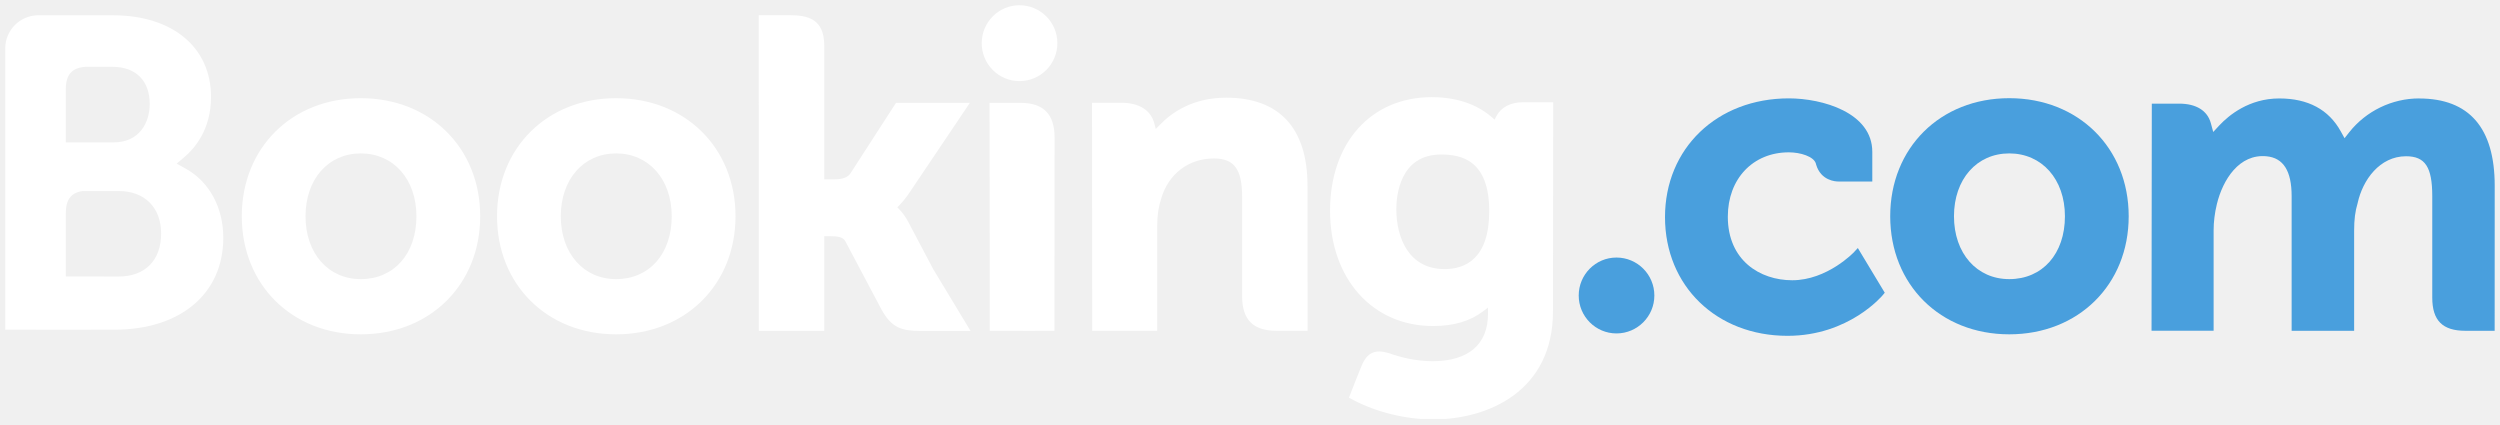
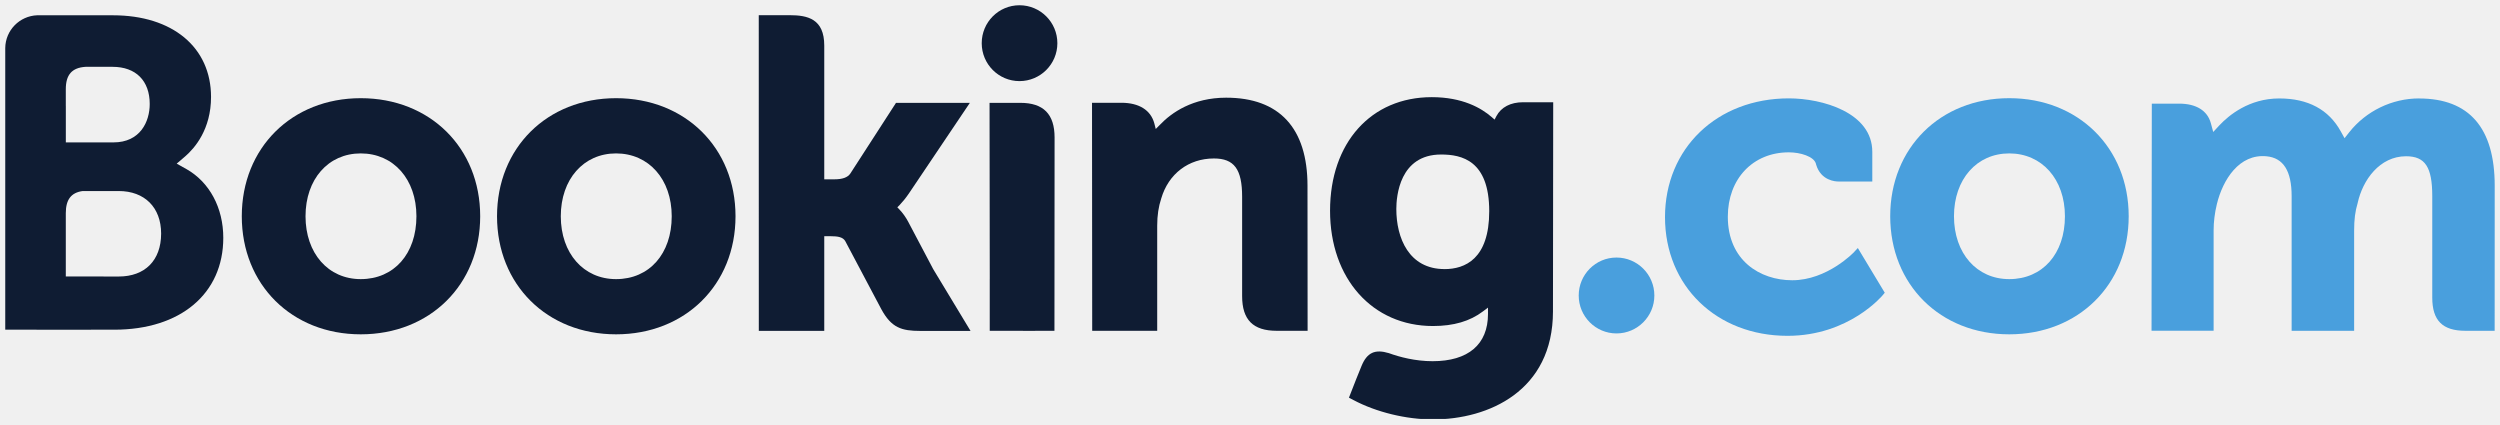
<svg xmlns="http://www.w3.org/2000/svg" width="118.6" height="20.123" viewBox="0 0 118.6 20.123" id="svg3769" version="1.1">
  <defs id="defs3771">
    <clipPath id="clipPath3414" clipPathUnits="userSpaceOnUse">
      <path id="path3416" d="m 589.5,28.972 94.5,0 0,-16.034 -94.5,0 0,16.034 z" />
    </clipPath>
    <clipPath id="clipPath3420" clipPathUnits="userSpaceOnUse">
      <path id="path3422" d="m 589.5,12.937 94.5,0 0,16.034 -94.5,0 0,-16.034 z" />
    </clipPath>
    <clipPath id="clipPath3390" clipPathUnits="userSpaceOnUse">
      <path id="path3392" d="m 589.5,28.972 94.5,0 0,-16.034 -94.5,0 0,16.034 z" />
    </clipPath>
    <clipPath id="clipPath3396" clipPathUnits="userSpaceOnUse">
      <path id="path3398" d="m 589.5,28.656 94.48,0 0,-15.698 -94.48,0 0,15.698 z" />
    </clipPath>
    <clipPath id="clipPath3402" clipPathUnits="userSpaceOnUse">
      <path id="path3404" d="m 589.5,12.937 94.5,0 0,16.034 -94.5,0 0,-16.034 z" />
    </clipPath>
    <clipPath id="clipPath3362" clipPathUnits="userSpaceOnUse">
      <path id="path3364" d="m 589.5,28.972 94.5,0 0,-16.034 -94.5,0 0,16.034 z" />
    </clipPath>
    <clipPath id="clipPath3368" clipPathUnits="userSpaceOnUse">
      <path id="path3370" d="m 589.5,12.937 94.5,0 0,16.034 -94.5,0 0,-16.034 z" />
    </clipPath>
  </defs>
  <g id="layer1" transform="translate(-358.0931,-676.3365)">
    <g id="g3358" transform="matrix(1.25,0,0,-1.25,-378.5316,712.4068)">
      <g id="g3360" clip-path="url(#clipPath3362)">
        <g id="g3366" clip-path="url(#clipPath3368)">
-           <path d="m 626.558,27.217 c 0,0.796 0.642,1.44 1.433,1.44 0.793,0 1.438,-0.644 1.438,-1.44 0,-0.795 -0.645,-1.439 -1.438,-1.439 -0.791,0 -1.433,0.644 -1.433,1.439" style="fill:#ffffff;fill-opacity:1;fill-rule:nonzero;stroke:none" id="path3372" />
+           <path d="m 626.558,27.217 c 0,0.796 0.642,1.44 1.433,1.44 0.793,0 1.438,-0.644 1.438,-1.44 0,-0.795 -0.645,-1.439 -1.438,-1.439 -0.791,0 -1.433,0.644 -1.433,1.439" style="fill:#0f1c33;fill-opacity:1;fill-rule:nonzero;stroke:none" id="path3372" />
          <path d="m 649.215,17.641 c 0,0.796 0.642,1.441 1.433,1.441 0.793,0 1.438,-0.644 1.438,-1.441 0,-0.794 -0.645,-1.439 -1.438,-1.439 -0.791,0 -1.433,0.645 -1.433,1.439" style="fill:#499fdd;fill-opacity:1;fill-rule:nonzero;stroke:none" id="path3374" />
-           <path d="m 602.991,18.263 c -1.237,0 -2.096,0.982 -2.096,2.386 0,1.403 0.859,2.385 2.096,2.385 1.244,0 2.113,-0.982 2.113,-2.385 0,-1.426 -0.851,-2.386 -2.113,-2.386 z m 0,6.867 c -2.616,0 -4.515,-1.885 -4.515,-4.481 0,-2.596 1.899,-4.481 4.515,-4.481 2.626,0 4.533,1.885 4.533,4.481 0,2.596 -1.907,4.481 -4.533,4.481" style="fill:#ffffff;fill-opacity:1;fill-rule:nonzero;stroke:none" id="path3376" />
-           <path d="m 623.777,20.424 c -0.102,0.191 -0.218,0.353 -0.343,0.482 l -0.079,0.084 0.083,0.08 c 0.12,0.127 0.243,0.277 0.361,0.451 l 2.309,3.432 -2.803,0 -1.735,-2.685 c -0.098,-0.144 -0.296,-0.217 -0.593,-0.217 l -0.395,0 0,5.076 c 0,1.015 -0.632,1.153 -1.316,1.153 l -1.17,0 0.002,-11.982 2.484,0 0,3.594 0.233,0 c 0.283,0 0.476,-0.033 0.564,-0.187 l 1.37,-2.586 c 0.383,-0.702 0.764,-0.822 1.482,-0.822 l 1.903,0 -1.417,2.345 -0.94,1.78" style="fill:#ffffff;fill-opacity:1;fill-rule:nonzero;stroke:none" id="path3378" />
-           <path d="m 635.835,25.149 c -1.263,0 -2.069,-0.561 -2.521,-1.036 l -0.151,-0.152 -0.053,0.207 c -0.133,0.508 -0.58,0.788 -1.253,0.788 l -1.113,0 0.007,-8.654 2.467,0 0,3.988 c 0,0.39 0.051,0.728 0.154,1.037 0.275,0.934 1.04,1.515 1.998,1.515 0.77,0 1.071,-0.406 1.071,-1.456 l 0,-3.769 c 0,-0.896 0.414,-1.315 1.311,-1.315 l 1.174,0 -0.004,5.504 c 0,2.187 -1.067,3.343 -3.086,3.343" style="fill:#ffffff;fill-opacity:1;fill-rule:nonzero;stroke:none" id="path3380" />
-           <path d="m 628.024,24.953 -1.169,0 0.008,-6.691 -8e-4,0 0,-1.961 1.248,0 c 0.016,0 0.028,-0.002 0.044,-0.002 l 0.581,0.002 0.579,0 0,0.003 0.004,0 0.005,7.335 c 0,0.885 -0.423,1.314 -1.298,1.314" style="fill:#ffffff;fill-opacity:1;fill-rule:nonzero;stroke:none" id="path3382" />
-           <path d="m 612.681,18.263 c -1.237,0 -2.098,0.982 -2.098,2.386 0,1.403 0.861,2.385 2.098,2.385 1.241,0 2.112,-0.982 2.112,-2.385 0,-1.426 -0.851,-2.386 -2.112,-2.386 z m 0,6.867 c -2.619,0 -4.518,-1.885 -4.518,-4.481 0,-2.596 1.899,-4.481 4.518,-4.481 2.623,0 4.533,1.885 4.533,4.481 0,2.596 -1.91,4.481 -4.533,4.481" style="fill:#ffffff;fill-opacity:1;fill-rule:nonzero;stroke:none" id="path3384" />
+           <path d="m 602.991,18.263 c -1.237,0 -2.096,0.982 -2.096,2.386 0,1.403 0.859,2.385 2.096,2.385 1.244,0 2.113,-0.982 2.113,-2.385 0,-1.426 -0.851,-2.386 -2.113,-2.386 z m 0,6.867 c -2.616,0 -4.515,-1.885 -4.515,-4.481 0,-2.596 1.899,-4.481 4.515,-4.481 2.626,0 4.533,1.885 4.533,4.481 0,2.596 -1.907,4.481 -4.533,4.481" style="fill:#0f1c33;fill-opacity:1;fill-rule:nonzero;stroke:none" id="path3376" />
+           <path d="m 623.777,20.424 c -0.102,0.191 -0.218,0.353 -0.343,0.482 l -0.079,0.084 0.083,0.08 c 0.12,0.127 0.243,0.277 0.361,0.451 l 2.309,3.432 -2.803,0 -1.735,-2.685 c -0.098,-0.144 -0.296,-0.217 -0.593,-0.217 l -0.395,0 0,5.076 c 0,1.015 -0.632,1.153 -1.316,1.153 l -1.17,0 0.002,-11.982 2.484,0 0,3.594 0.233,0 c 0.283,0 0.476,-0.033 0.564,-0.187 l 1.37,-2.586 c 0.383,-0.702 0.764,-0.822 1.482,-0.822 l 1.903,0 -1.417,2.345 -0.94,1.78" style="fill:#0f1c33;fill-opacity:1;fill-rule:nonzero;stroke:none" id="path3378" />
+           <path d="m 635.835,25.149 c -1.263,0 -2.069,-0.561 -2.521,-1.036 l -0.151,-0.152 -0.053,0.207 c -0.133,0.508 -0.58,0.788 -1.253,0.788 l -1.113,0 0.007,-8.654 2.467,0 0,3.988 c 0,0.39 0.051,0.728 0.154,1.037 0.275,0.934 1.04,1.515 1.998,1.515 0.77,0 1.071,-0.406 1.071,-1.456 l 0,-3.769 c 0,-0.896 0.414,-1.315 1.311,-1.315 l 1.174,0 -0.004,5.504 c 0,2.187 -1.067,3.343 -3.086,3.343" style="fill:#0f1c33;fill-opacity:1;fill-rule:nonzero;stroke:none" id="path3380" />
+           <path d="m 628.024,24.953 -1.169,0 0.008,-6.691 -8e-4,0 0,-1.961 1.248,0 c 0.016,0 0.028,-0.002 0.044,-0.002 l 0.581,0.002 0.579,0 0,0.003 0.004,0 0.005,7.335 c 0,0.885 -0.423,1.314 -1.298,1.314" style="fill:#0f1c33;fill-opacity:1;fill-rule:nonzero;stroke:none" id="path3382" />
+           <path d="m 612.681,18.263 c -1.237,0 -2.098,0.982 -2.098,2.386 0,1.403 0.861,2.385 2.098,2.385 1.241,0 2.112,-0.982 2.112,-2.385 0,-1.426 -0.851,-2.386 -2.112,-2.386 z m 0,6.867 c -2.619,0 -4.518,-1.885 -4.518,-4.481 0,-2.596 1.899,-4.481 4.518,-4.481 2.623,0 4.533,1.885 4.533,4.481 0,2.596 -1.91,4.481 -4.533,4.481" style="fill:#0f1c33;fill-opacity:1;fill-rule:nonzero;stroke:none" id="path3384" />
        </g>
      </g>
    </g>
    <g id="g3386" transform="matrix(1.25,0,0,-1.25,-378.5316,712.4068)">
      <g id="g3388" clip-path="url(#clipPath3390)">
        <g id="g3394" clip-path="url(#clipPath3396)">
          <g id="g3400" clip-path="url(#clipPath3402)">
            <path d="m 665.555,18.263 c -1.236,0 -2.098,0.982 -2.098,2.386 0,1.403 0.862,2.385 2.098,2.385 1.241,0 2.113,-0.982 2.113,-2.385 0,-1.426 -0.851,-2.386 -2.113,-2.386 z m 0,6.867 c -2.618,0 -4.518,-1.885 -4.518,-4.481 0,-2.596 1.899,-4.481 4.518,-4.481 2.624,0 4.533,1.885 4.533,4.481 0,2.596 -1.909,4.481 -4.533,4.481" style="fill:#499fdd;fill-opacity:1;fill-rule:nonzero;stroke:none" id="path3406" />
-             <path d="m 644.122,18.644 c -1.349,0 -1.829,1.177 -1.829,2.279 0,0.486 0.123,2.069 1.699,2.069 0.783,0 1.827,-0.224 1.827,-2.151 0,-1.817 -0.924,-2.198 -1.698,-2.198 z m 2.978,6.332 c -0.468,0 -0.828,-0.187 -1.009,-0.527 l -0.068,-0.132 -0.114,0.099 c -0.398,0.345 -1.112,0.753 -2.271,0.753 -2.307,0 -3.86,-1.732 -3.86,-4.311 0,-2.575 1.607,-4.375 3.906,-4.375 0.785,0 1.406,0.183 1.898,0.556 l 0.19,0.143 0,-0.241 c 0,-1.156 -0.748,-1.793 -2.103,-1.793 -0.658,0 -1.258,0.16 -1.659,0.306 -0.523,0.158 -0.83,0.027 -1.042,-0.498 l -0.196,-0.484 -0.277,-0.708 0.172,-0.091 c 0.867,-0.46 1.996,-0.735 3.017,-0.735 2.101,0 4.554,1.075 4.554,4.101 l 0.009,7.937 -1.146,0" style="fill:#ffffff;fill-opacity:1;fill-rule:nonzero;stroke:none" id="path3408" />
+             <path d="m 644.122,18.644 c -1.349,0 -1.829,1.177 -1.829,2.279 0,0.486 0.123,2.069 1.699,2.069 0.783,0 1.827,-0.224 1.827,-2.151 0,-1.817 -0.924,-2.198 -1.698,-2.198 z m 2.978,6.332 c -0.468,0 -0.828,-0.187 -1.009,-0.527 l -0.068,-0.132 -0.114,0.099 c -0.398,0.345 -1.112,0.753 -2.271,0.753 -2.307,0 -3.86,-1.732 -3.86,-4.311 0,-2.575 1.607,-4.375 3.906,-4.375 0.785,0 1.406,0.183 1.898,0.556 l 0.19,0.143 0,-0.241 c 0,-1.156 -0.748,-1.793 -2.103,-1.793 -0.658,0 -1.258,0.16 -1.659,0.306 -0.523,0.158 -0.83,0.027 -1.042,-0.498 l -0.196,-0.484 -0.277,-0.708 0.172,-0.091 c 0.867,-0.46 1.996,-0.735 3.017,-0.735 2.101,0 4.554,1.075 4.554,4.101 l 0.009,7.937 -1.146,0" style="fill:#0f1c33;fill-opacity:1;fill-rule:nonzero;stroke:none" id="path3408" />
          </g>
        </g>
      </g>
    </g>
    <g id="g3410" transform="matrix(1.25,0,0,-1.25,-378.5316,712.4068)">
      <g id="g3412" clip-path="url(#clipPath3414)">
        <g id="g3418" clip-path="url(#clipPath3420)">
-           <path d="m 593.805,18.362 -2.008,0.002 0,2.401 c 0,0.513 0.199,0.78 0.639,0.841 l 1.369,0 c 0.977,0 1.609,-0.616 1.61,-1.614 -7e-4,-1.023 -0.617,-1.63 -1.61,-1.63 z m -2.008,6.476 0,0.632 c 0,0.553 0.234,0.816 0.748,0.85 l 1.028,0 c 0.881,0 1.409,-0.527 1.409,-1.41 0,-0.673 -0.361,-1.458 -1.377,-1.458 l -1.807,0 0,1.386 z m 4.572,-2.396 -0.363,0.204 0.317,0.271 c 0.368,0.317 0.986,1.029 0.986,2.26 0,1.883 -1.461,3.099 -3.722,3.099 l -2.58,0 0,6.8e-4 -0.294,0 c -0.67,-0.025 -1.207,-0.57 -1.214,-1.244 l 0,-10.689 1.184,0 c 0.003,-6.8e-4 0.004,0 0.005,-6.8e-4 l 2.95,6.8e-4 c 2.513,0 4.136,1.368 4.136,3.487 0,1.141 -0.524,2.116 -1.405,2.612" style="fill:#ffffff;fill-opacity:1;fill-rule:nonzero;stroke:none" id="path3424" />
+           <path d="m 593.805,18.362 -2.008,0.002 0,2.401 c 0,0.513 0.199,0.78 0.639,0.841 l 1.369,0 c 0.977,0 1.609,-0.616 1.61,-1.614 -7e-4,-1.023 -0.617,-1.63 -1.61,-1.63 z m -2.008,6.476 0,0.632 c 0,0.553 0.234,0.816 0.748,0.85 l 1.028,0 c 0.881,0 1.409,-0.527 1.409,-1.41 0,-0.673 -0.361,-1.458 -1.377,-1.458 l -1.807,0 0,1.386 z m 4.572,-2.396 -0.363,0.204 0.317,0.271 c 0.368,0.317 0.986,1.029 0.986,2.26 0,1.883 -1.461,3.099 -3.722,3.099 l -2.58,0 0,6.8e-4 -0.294,0 c -0.67,-0.025 -1.207,-0.57 -1.214,-1.244 l 0,-10.689 1.184,0 c 0.003,-6.8e-4 0.004,0 0.005,-6.8e-4 l 2.95,6.8e-4 c 2.513,0 4.136,1.368 4.136,3.487 0,1.141 -0.524,2.116 -1.405,2.612" style="fill:#0f1c33;fill-opacity:1;fill-rule:nonzero;stroke:none" id="path3424" />
          <path d="m 681.107,25.121 c -1.024,0 -2.013,-0.479 -2.648,-1.283 l -0.179,-0.227 -0.14,0.253 c -0.457,0.833 -1.243,1.256 -2.337,1.256 -1.147,0 -1.916,-0.64 -2.273,-1.02 l -0.234,-0.253 -0.09,0.333 c -0.13,0.479 -0.557,0.743 -1.204,0.743 l -1.037,0 -0.01,-8.62 2.356,0 0,3.805 c 0,0.333 0.041,0.663 0.125,1.008 0.225,0.919 0.843,1.908 1.882,1.809 0.641,-0.061 0.954,-0.556 0.954,-1.513 l 0,-5.11 2.372,0 0,3.805 c 0,0.417 0.039,0.728 0.133,1.041 0.191,0.878 0.836,1.778 1.838,1.778 0.725,0 0.994,-0.411 0.994,-1.514 l 0,-3.85 c 0,-0.871 0.389,-1.26 1.259,-1.26 l 1.109,0 0.002,5.503 c 0,2.198 -0.968,3.314 -2.873,3.314" style="fill:#499fdd;fill-opacity:1;fill-rule:nonzero;stroke:none" id="path3426" />
          <path d="m 659.673,19.297 c -0.007,-0.009 -1.021,-1.077 -2.355,-1.077 -1.216,0 -2.444,0.746 -2.444,2.412 0,1.438 0.953,2.443 2.316,2.443 0.443,0 0.946,-0.159 1.025,-0.425 l 0.012,-0.045 c 0.181,-0.605 0.731,-0.637 0.839,-0.637 l 1.291,-0.001 0,1.128 c 0,1.488 -1.893,2.028 -3.167,2.028 -2.724,0 -4.7,-1.896 -4.7,-4.508 0,-2.611 1.955,-4.504 4.65,-4.504 2.339,0 3.61,1.537 3.622,1.553 l 0.068,0.083 -1.022,1.696 -0.134,-0.143" style="fill:#499fdd;fill-opacity:1;fill-rule:nonzero;stroke:none" id="path3428" />
        </g>
      </g>
    </g>
  </g>
</svg>
